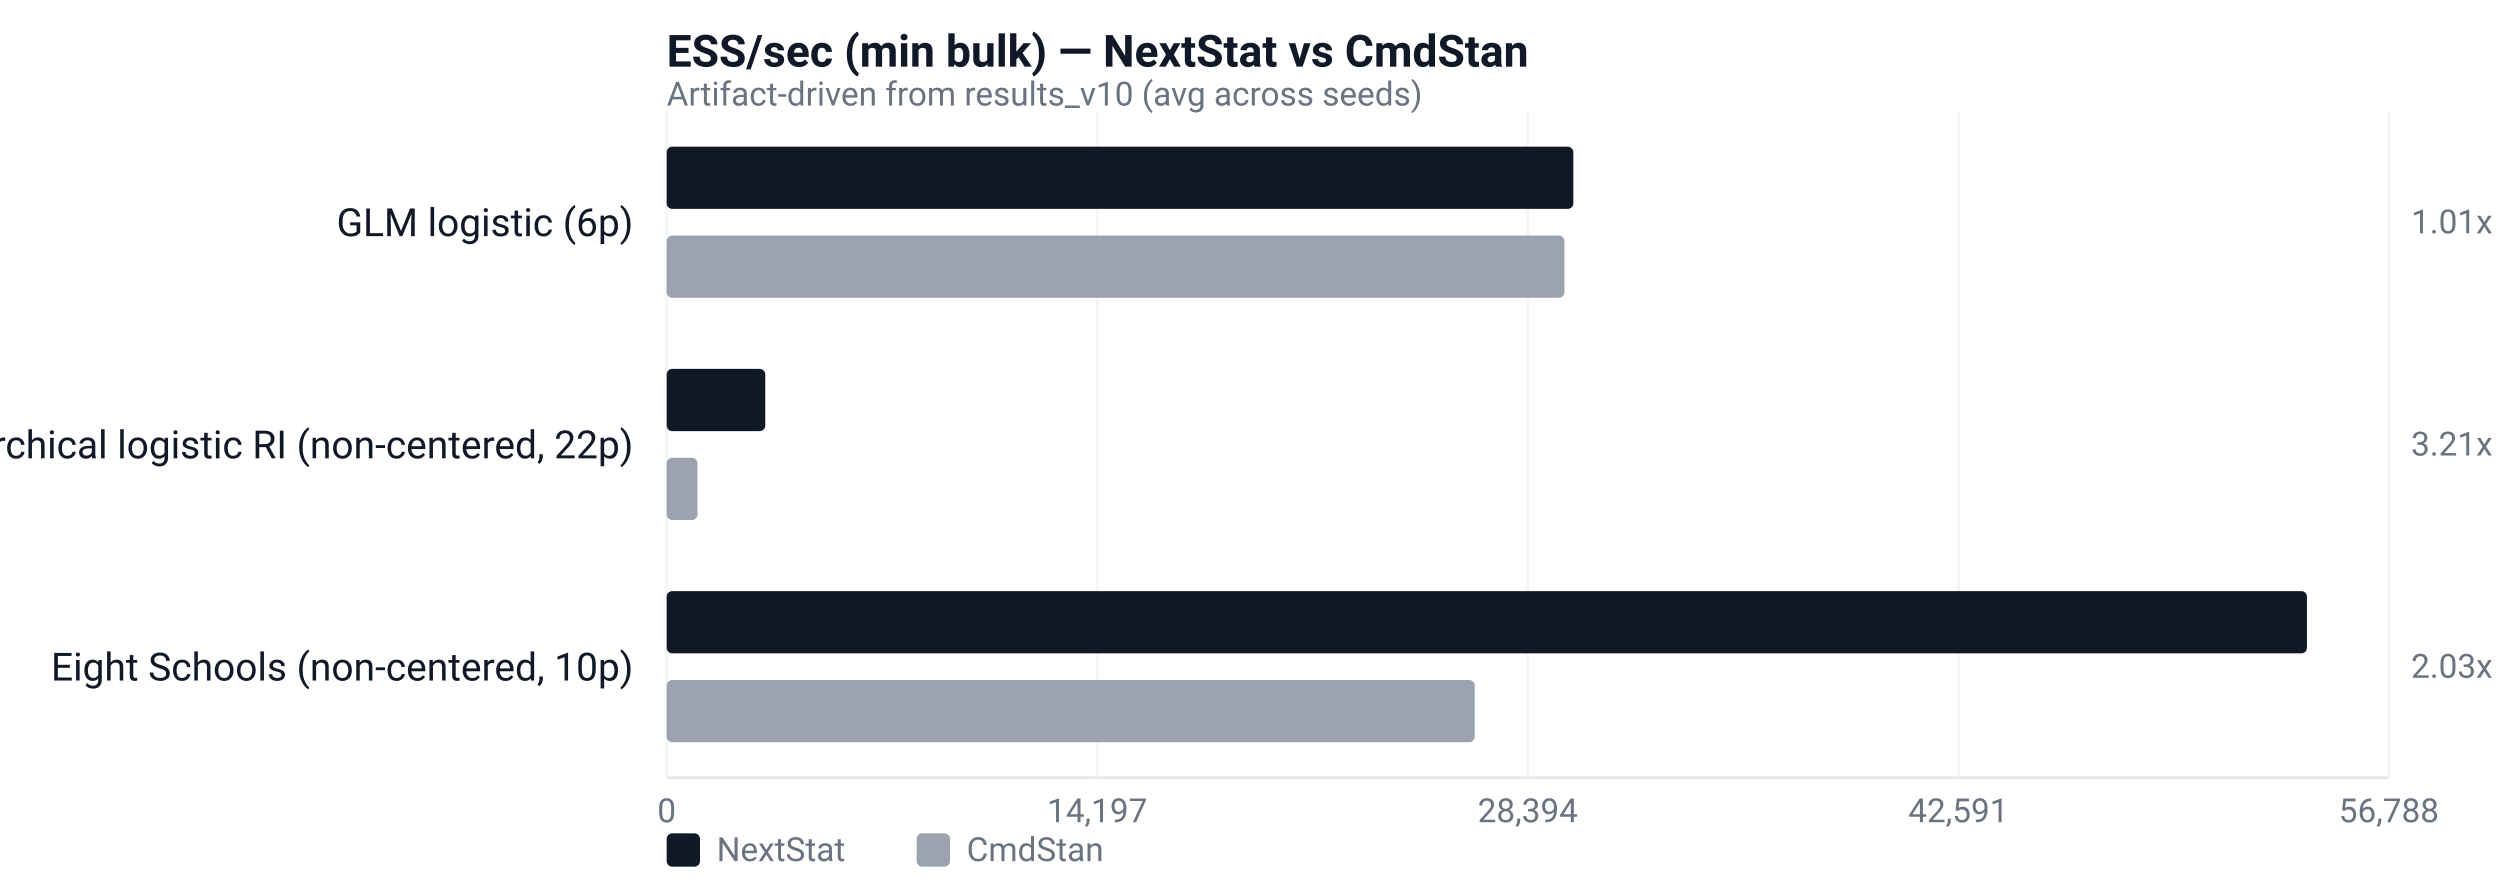
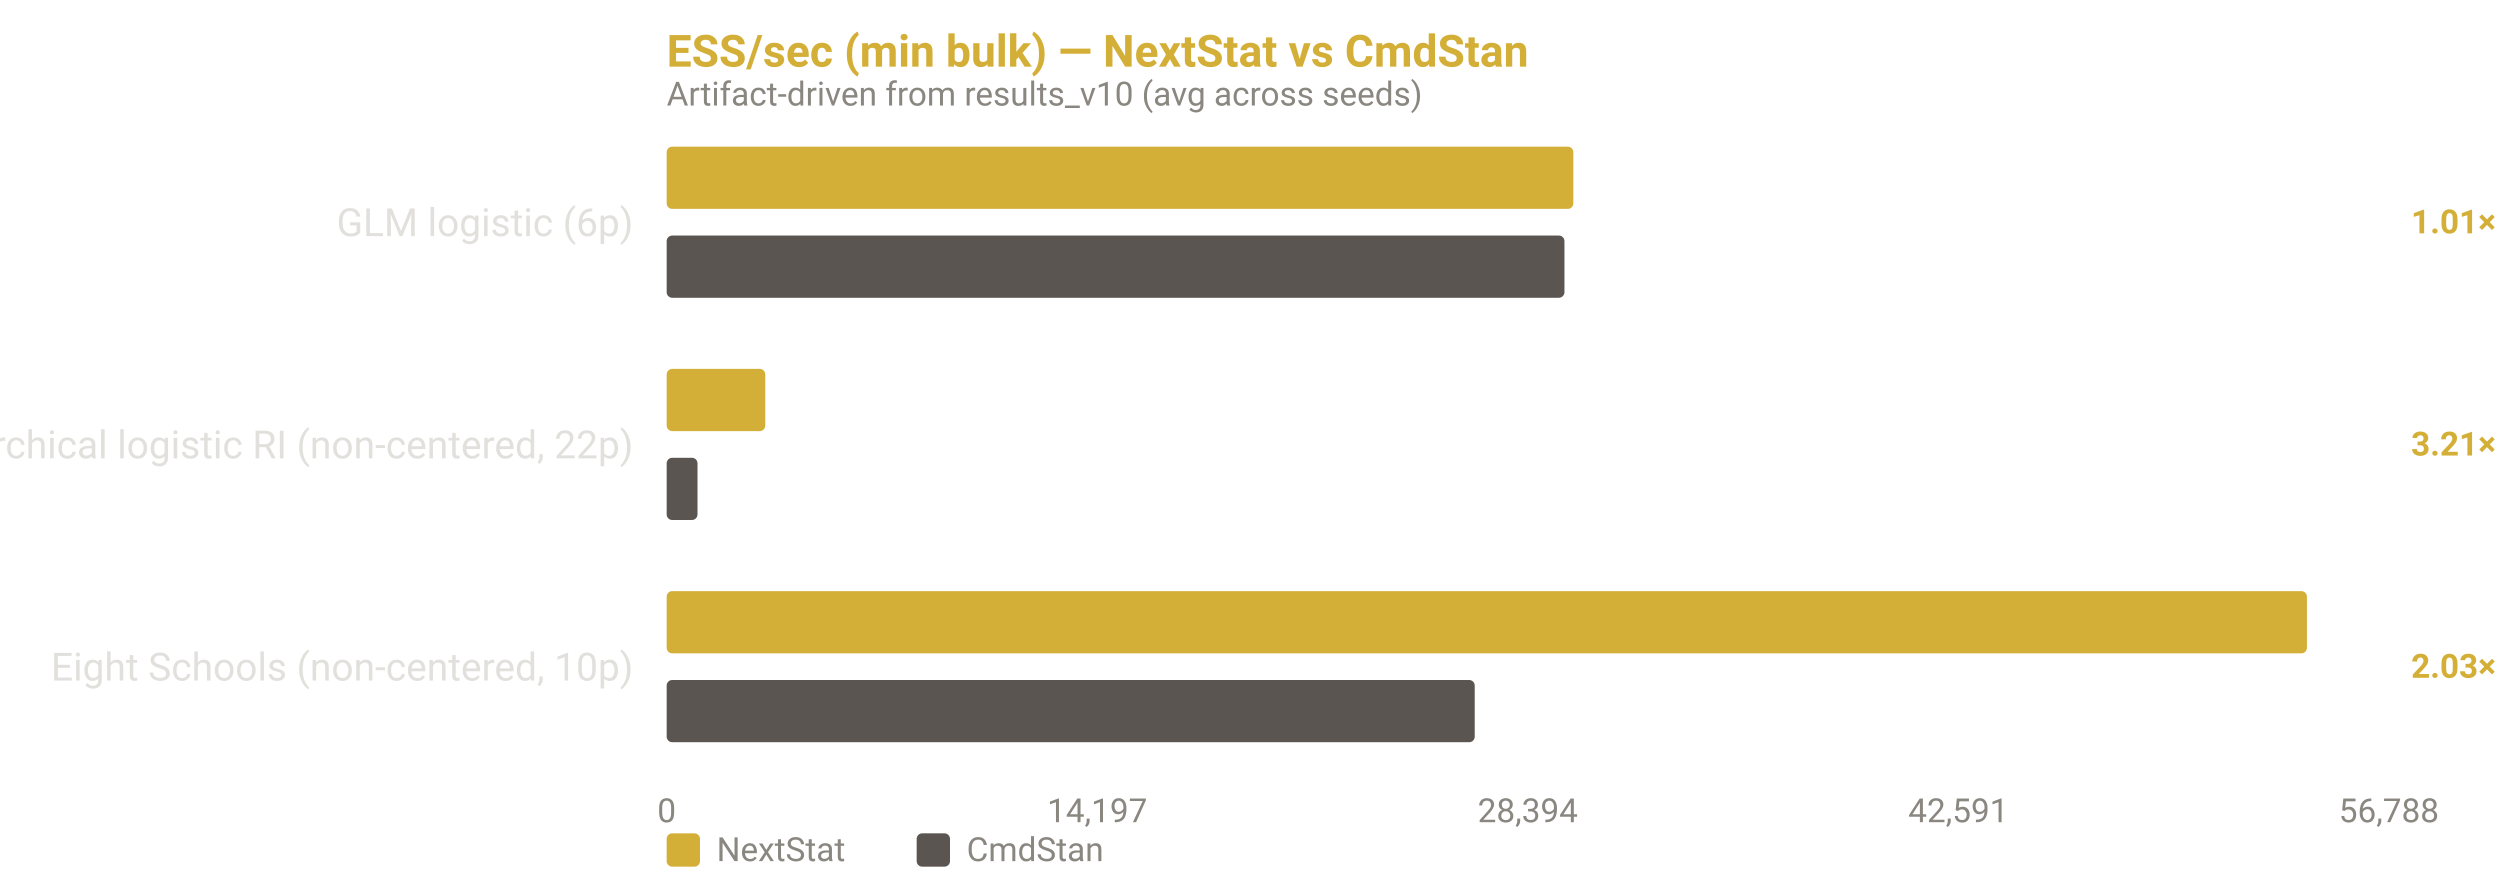
<svg xmlns="http://www.w3.org/2000/svg" width="900" height="320" viewBox="0 0 900 320">
  <style>
-   text { font-family: ui-sans-serif, system-ui, -apple-system, Segoe UI, Roboto, Helvetica, Arial; fill: #111827; }
-   .muted { fill: #6b7280; }
-   .label { font-size: 14px; }
-   .title { font-size: 16px; font-weight: 700; }
+   text { font-family: ui-sans-serif, system-ui, -apple-system, Segoe UI, Roboto, Helvetica, Arial; fill: #e2e0dc; }
+   .muted { fill: #8a8680; }
+   .label { font-size: 14px; fill: #e2e0dc; }
+   .title { font-size: 16px; font-weight: 700; fill: #d4af37; }
  .small { font-size: 12px; }
+   .ratio { font-size: 12px; fill: #d4af37; font-weight: 600; }
</style>
  <text x="240" y="24" class="title">ESS/sec (min bulk) — NextStat vs CmdStan</text>
  <text x="240" y="38" class="small muted">Artifact-driven from results_v10 (avg across seeds)</text>
-   <line x1="240" y1="280" x2="860" y2="280" stroke="#e5e7eb" />
-   <line x1="240.0" y1="40" x2="240.0" y2="280" stroke="#f3f4f6" />
+   <line x1="240" y1="280" x2="860" y2="280" stroke="rgba(255,255,255,0.08)" />
+   <line x1="240.0" y1="40" x2="240.0" y2="280" stroke="rgba(255,255,255,0.05)" />
  <text x="240.0" y="296" class="small muted" text-anchor="middle">0</text>
-   <line x1="395.0" y1="40" x2="395.0" y2="280" stroke="#f3f4f6" />
+   <line x1="395.0" y1="40" x2="395.0" y2="280" stroke="rgba(255,255,255,0.05)" />
  <text x="395.0" y="296" class="small muted" text-anchor="middle">14,197</text>
-   <line x1="550.0" y1="40" x2="550.0" y2="280" stroke="#f3f4f6" />
+   <line x1="550.0" y1="40" x2="550.0" y2="280" stroke="rgba(255,255,255,0.05)" />
  <text x="550.0" y="296" class="small muted" text-anchor="middle">28,394</text>
-   <line x1="705.0" y1="40" x2="705.0" y2="280" stroke="#f3f4f6" />
+   <line x1="705.0" y1="40" x2="705.0" y2="280" stroke="rgba(255,255,255,0.05)" />
  <text x="705.0" y="296" class="small muted" text-anchor="middle">42,591</text>
-   <line x1="860.0" y1="40" x2="860.0" y2="280" stroke="#f3f4f6" />
+   <line x1="860.0" y1="40" x2="860.0" y2="280" stroke="rgba(255,255,255,0.05)" />
  <text x="860.0" y="296" class="small muted" text-anchor="middle">56,788</text>
  <text x="228" y="85.0" class="label" text-anchor="end">GLM logistic (6p)</text>
-   <rect x="240" y="52.8" width="326.4" height="22.4" fill="#111827" rx="2" />
-   <rect x="240" y="84.8" width="323.2" height="22.4" fill="#9ca3af" rx="2" />
-   <text x="868" y="84.0" class="small muted">1.01x</text>
+   <rect x="240" y="52.8" width="326.4" height="22.4" fill="#d4af37" rx="2" />
+   <rect x="240" y="84.8" width="323.2" height="22.4" fill="#5a5550" rx="2" />
+   <text x="868" y="84.0" class="ratio">1.01×</text>
  <text x="228" y="165.0" class="label" text-anchor="end">Hierarchical logistic RI (non-centered, 22p)</text>
-   <rect x="240" y="132.8" width="35.5" height="22.4" fill="#111827" rx="2" />
-   <rect x="240" y="164.8" width="11.1" height="22.4" fill="#9ca3af" rx="2" />
-   <text x="868" y="164.0" class="small muted">3.21x</text>
+   <rect x="240" y="132.8" width="35.5" height="22.4" fill="#d4af37" rx="2" />
+   <rect x="240" y="164.8" width="11.1" height="22.4" fill="#5a5550" rx="2" />
+   <text x="868" y="164.0" class="ratio">3.21×</text>
  <text x="228" y="245.0" class="label" text-anchor="end">Eight Schools (non-centered, 10p)</text>
-   <rect x="240" y="212.8" width="590.5" height="22.4" fill="#111827" rx="2" />
-   <rect x="240" y="244.8" width="290.9" height="22.4" fill="#9ca3af" rx="2" />
-   <text x="868" y="244.0" class="small muted">2.03x</text>
-   <rect x="240" y="300" width="12" height="12" fill="#111827" rx="2" />
+   <rect x="240" y="212.8" width="590.5" height="22.4" fill="#d4af37" rx="2" />
+   <rect x="240" y="244.8" width="290.9" height="22.4" fill="#5a5550" rx="2" />
+   <text x="868" y="244.0" class="ratio">2.03×</text>
+   <rect x="240" y="300" width="12" height="12" fill="#d4af37" rx="2" />
  <text x="258" y="310" class="small muted">NextStat</text>
-   <rect x="330" y="300" width="12" height="12" fill="#9ca3af" rx="2" />
+   <rect x="330" y="300" width="12" height="12" fill="#5a5550" rx="2" />
  <text x="348" y="310" class="small muted">CmdStan</text>
</svg>
